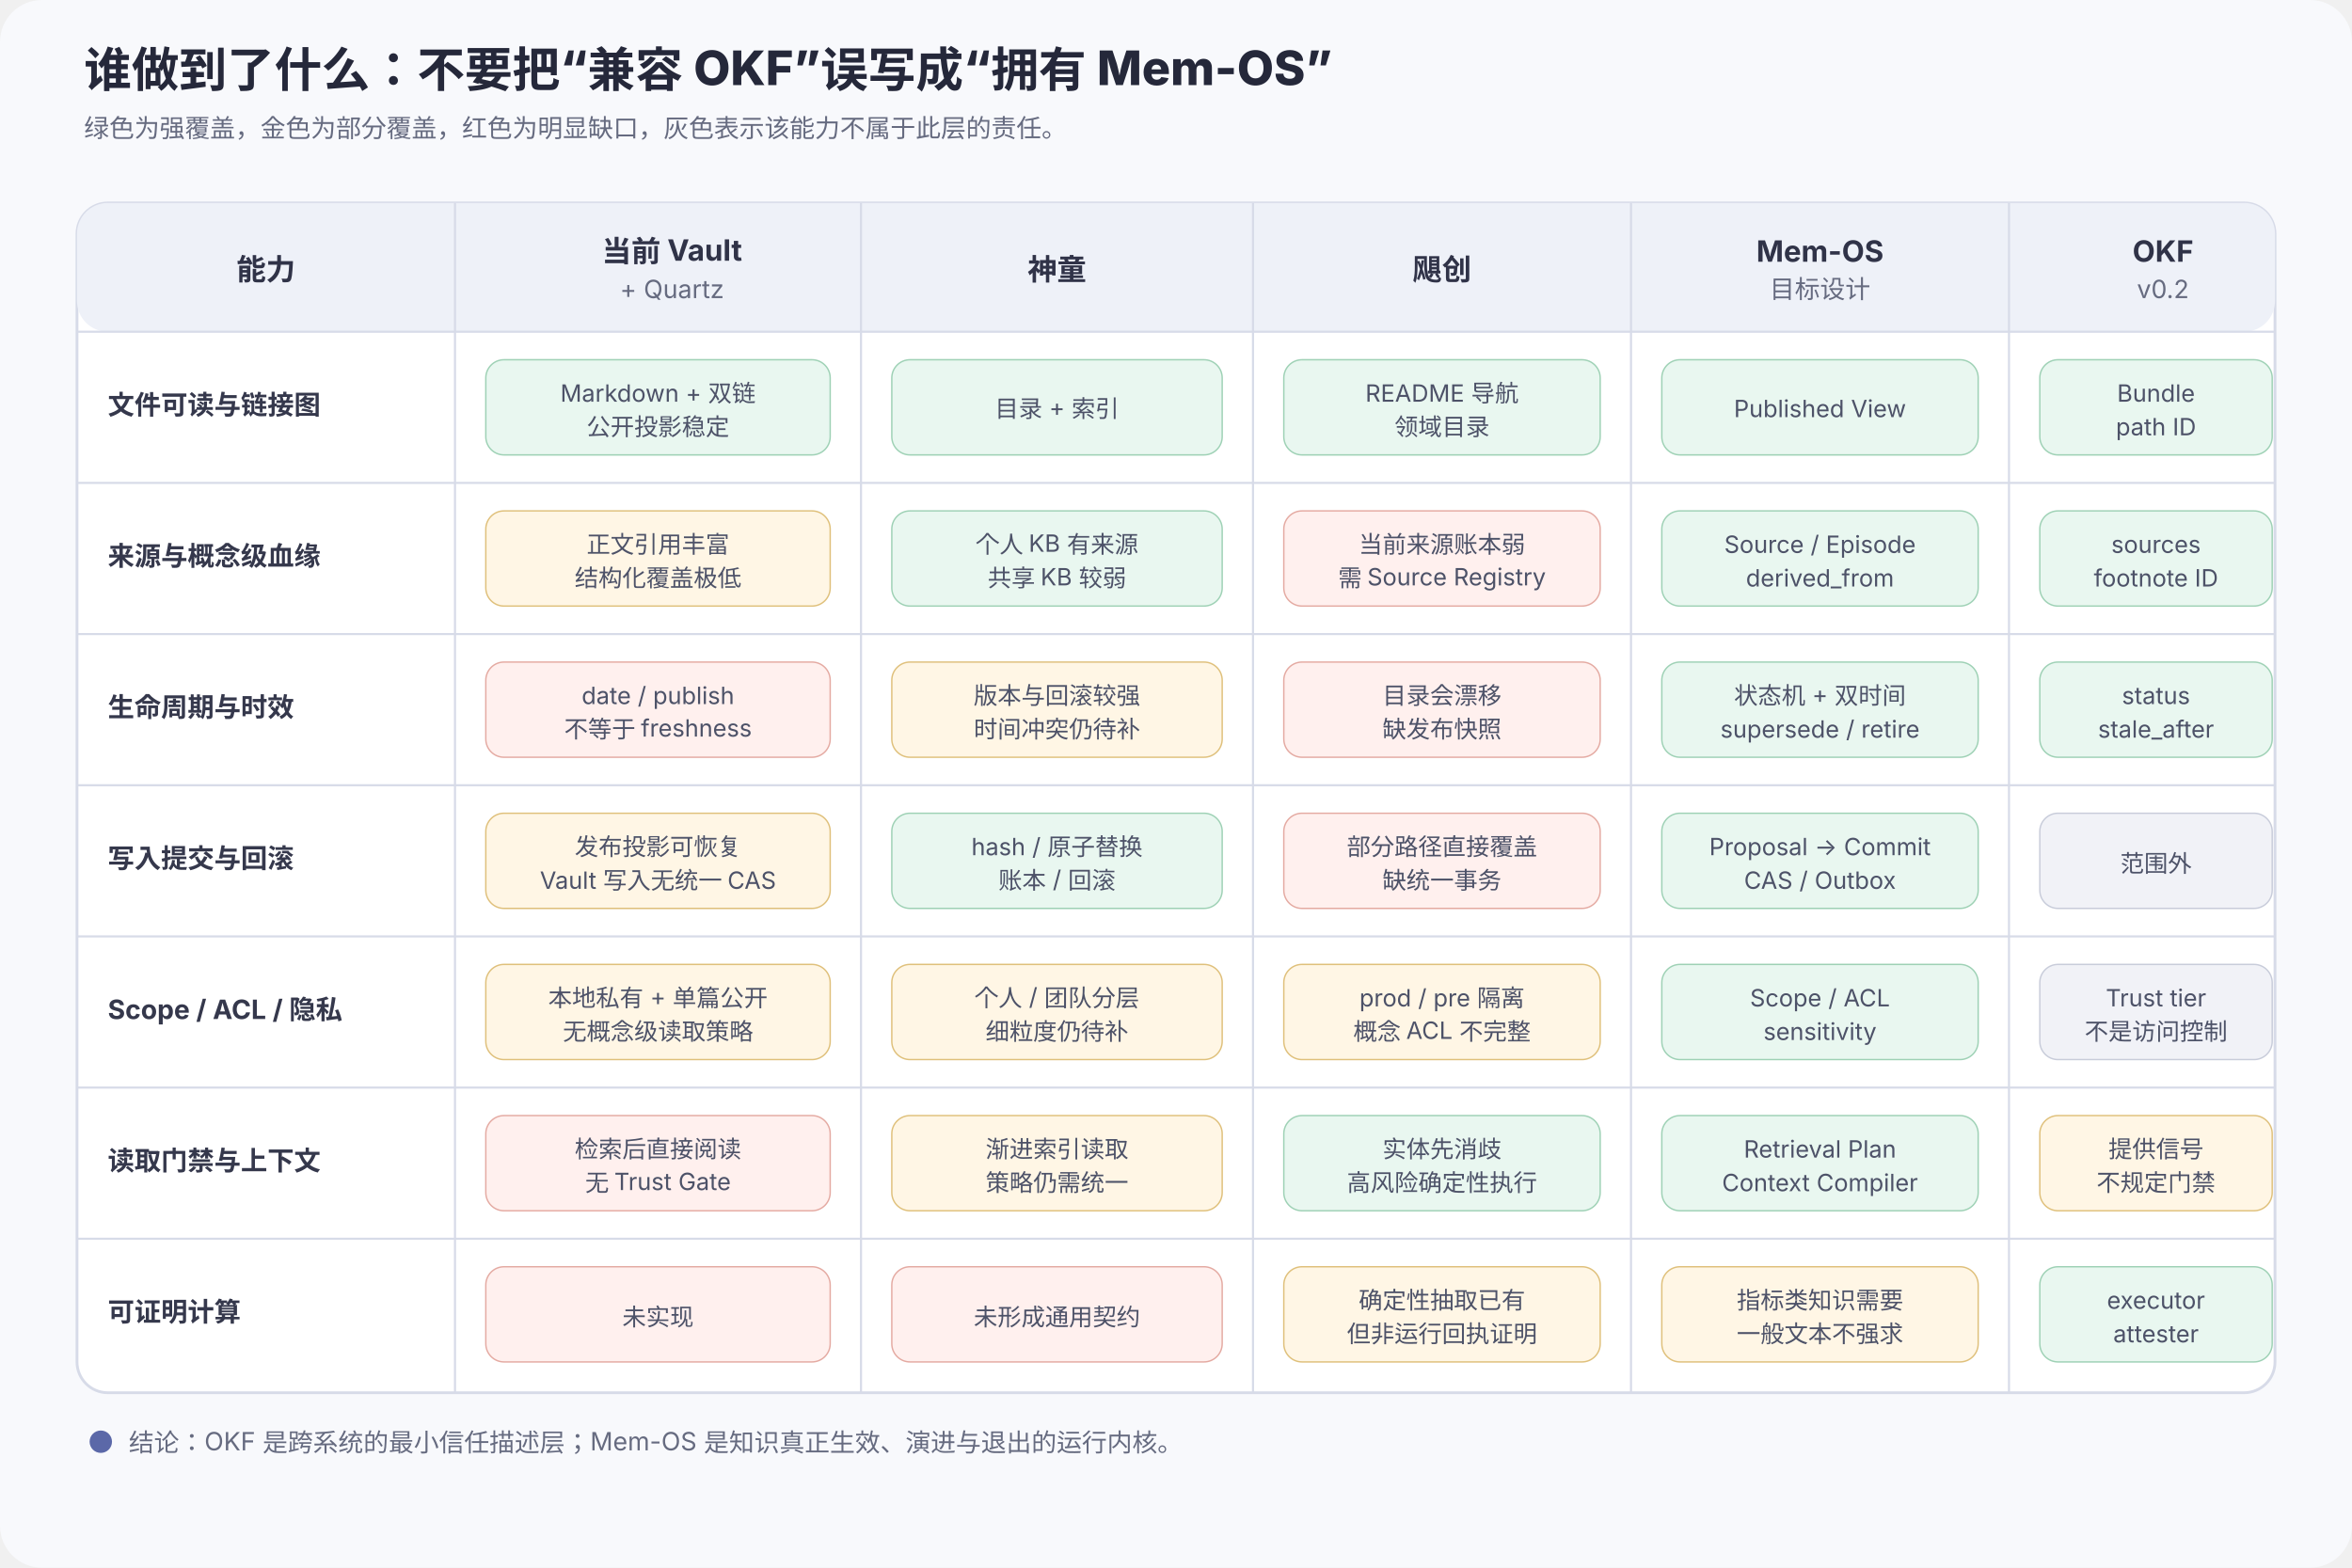
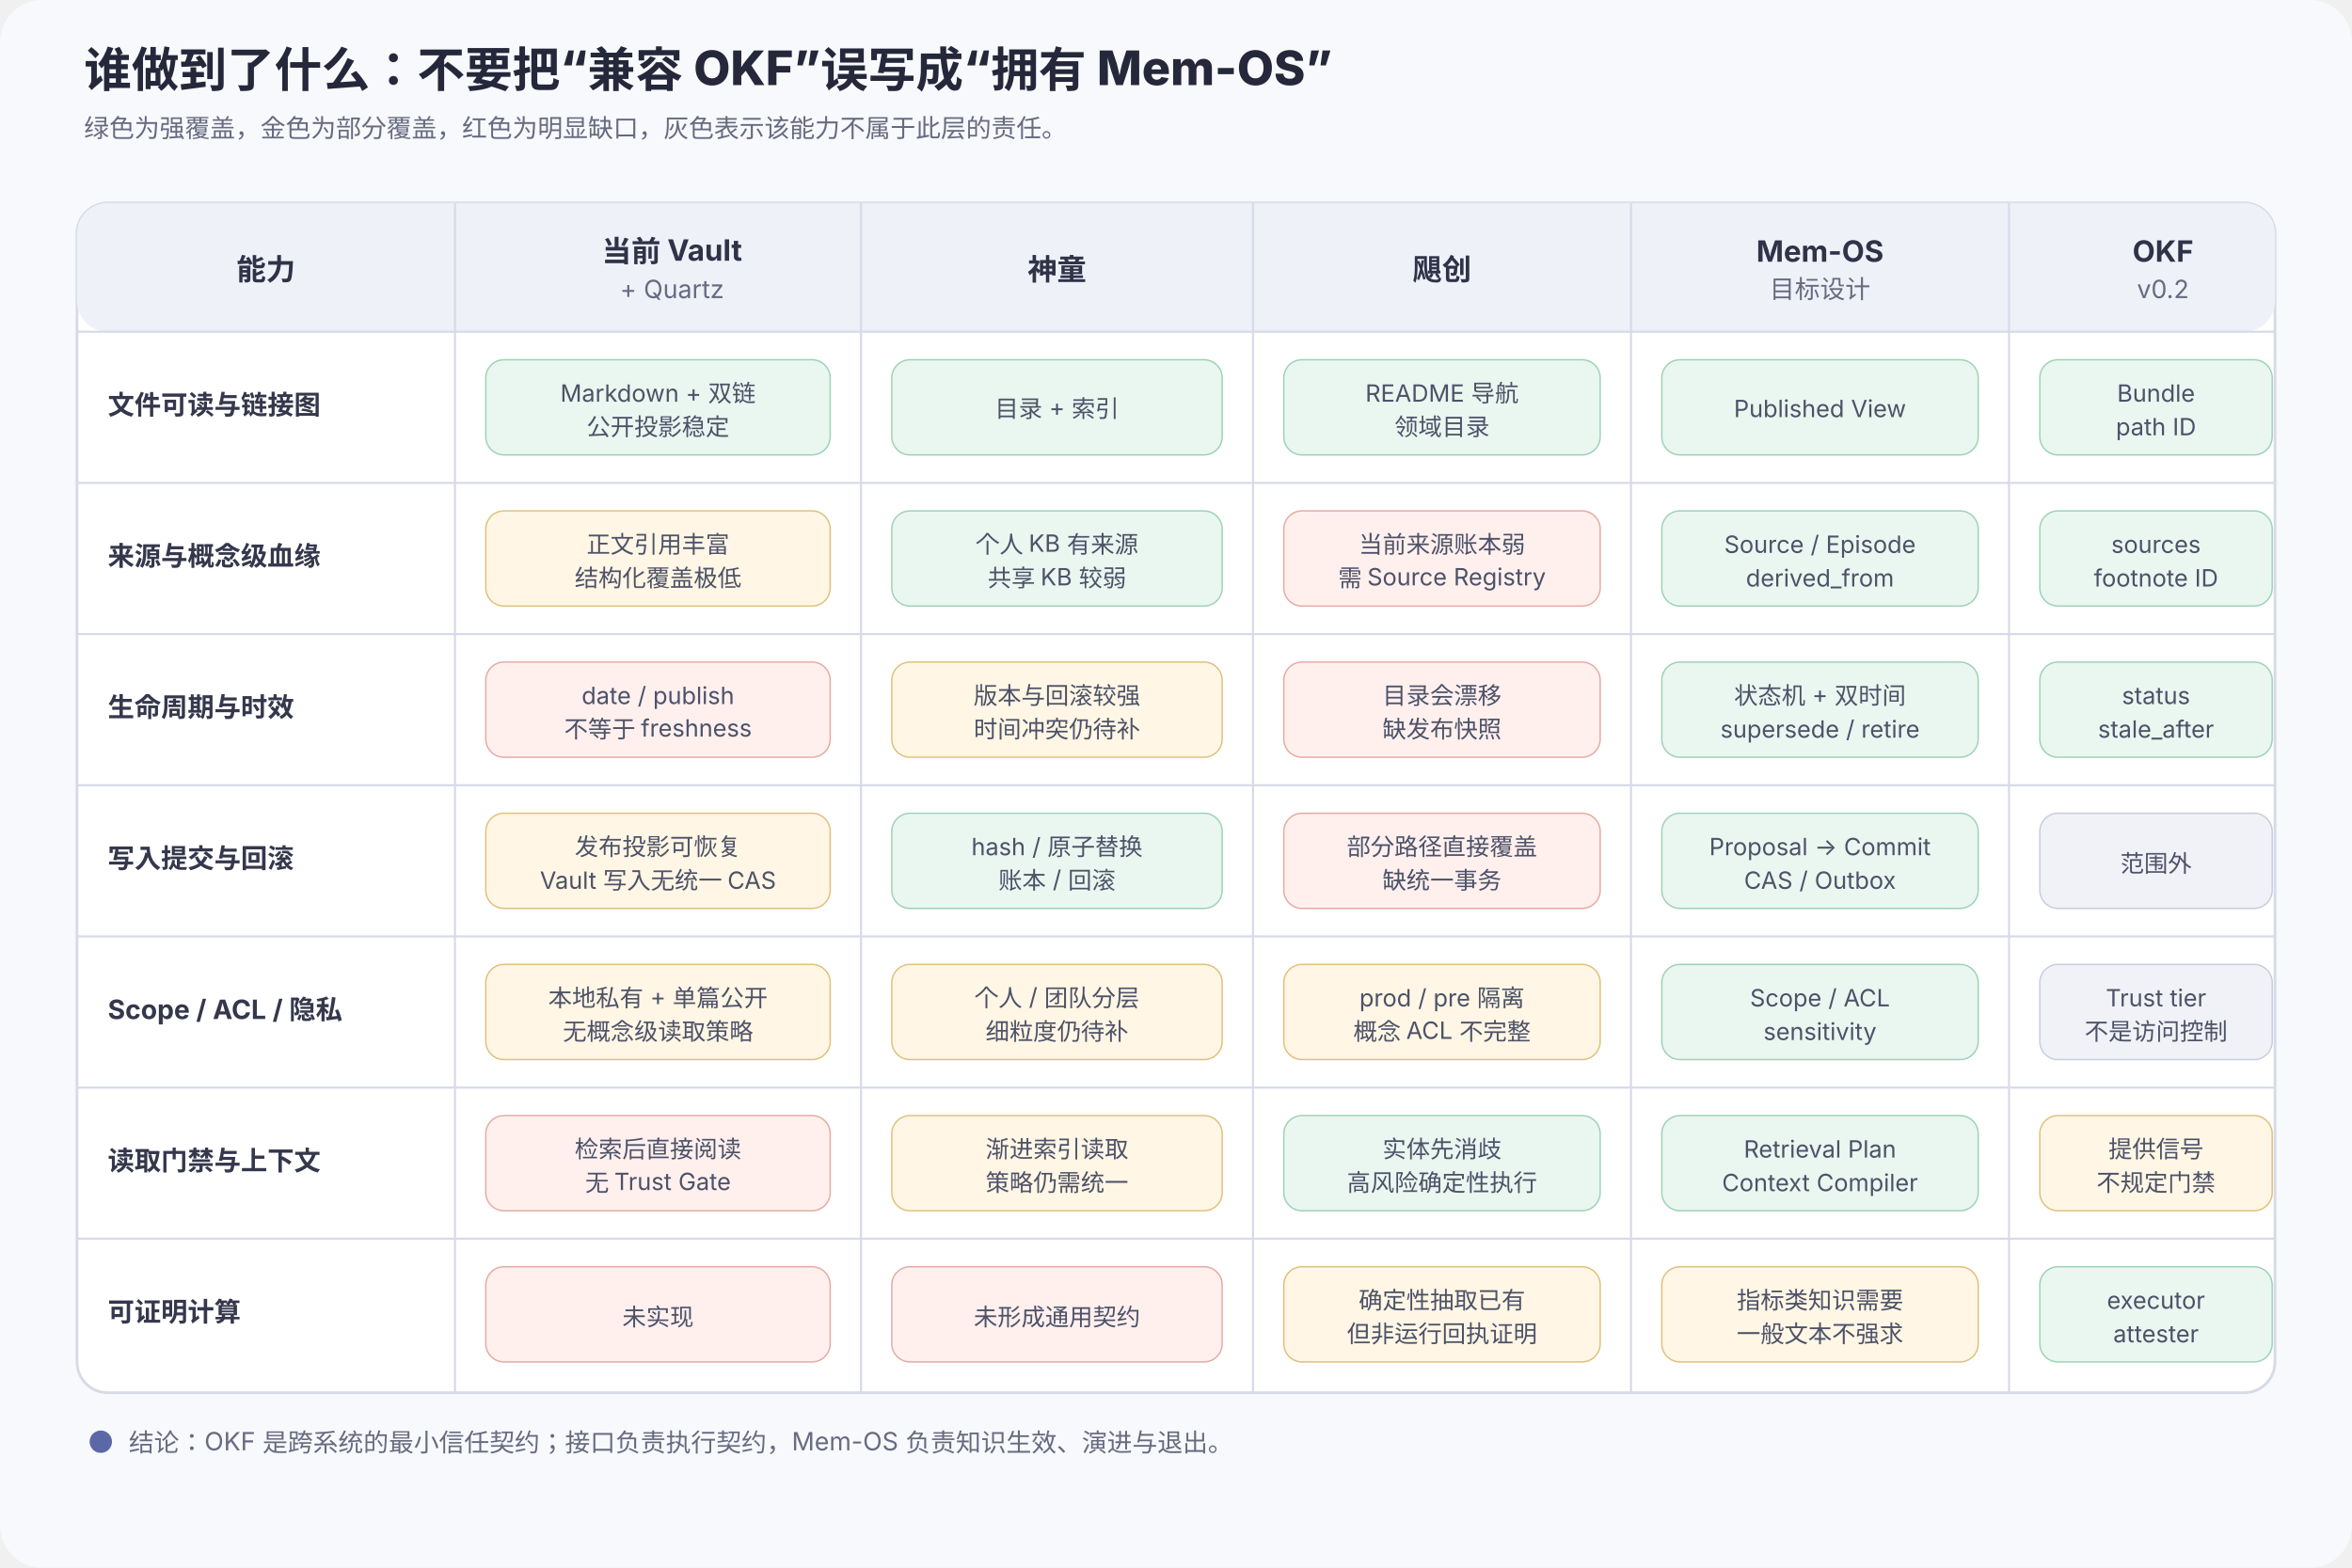
<svg xmlns="http://www.w3.org/2000/svg" width="1680" height="1120" viewBox="0 0 1680 1120" role="img" aria-labelledby="title desc">
  <defs>
    <style>
      .font{font-family:-apple-system,BlinkMacSystemFont,"PingFang SC","Microsoft YaHei",sans-serif}
      .title{font-size:34px;font-weight:760;fill:#25283a}
      .sub{font-size:18px;fill:#666b80}
      .head{font-size:21px;font-weight:740;fill:#303348}
      .row{font-size:19px;font-weight:700;fill:#35384c}
      .cell{font-size:17px;fill:#4d5268}
      .strong{fill:#e9f7f0;stroke:#9ed1b5}
      .partial{fill:#fff6e5;stroke:#dfc07b}
      .weak{fill:#fff0ee;stroke:#e4aaa2}
      .scope{fill:#f1f2f7;stroke:#c8ccda}
      .grid{stroke:#d7dbe8;stroke-width:1.5}
    </style>
  </defs>
  <rect width="1680" height="1120" rx="30" fill="#f8f9fc" />
  <text class="font title" x="60" y="62">谁做到了什么：不要把“兼容 OKF”误写成“拥有 Mem-OS”</text>
  <text class="font sub" x="60" y="98">绿色为强覆盖，金色为部分覆盖，红色为明显缺口，灰色表示该能力不属于此层的责任。</text>
  <g transform="translate(55 145)">
    <rect x="0" y="0" width="1570" height="850" rx="22" fill="#fff" stroke="#d7dbe8" stroke-width="2" />
    <rect x="0" y="0" width="1570" height="92" rx="22" fill="#eef1f8" />
    <text class="font head" x="135" y="55" text-anchor="middle">能力</text>
    <text class="font head" x="425" y="42" text-anchor="middle">当前 Vault</text>
    <text class="font sub" x="425" y="68" text-anchor="middle">+ Quartz</text>
    <text class="font head" x="700" y="55" text-anchor="middle">神童</text>
    <text class="font head" x="975" y="55" text-anchor="middle">飓创</text>
    <text class="font head" x="1245" y="42" text-anchor="middle">Mem-OS</text>
    <text class="font sub" x="1245" y="68" text-anchor="middle">目标设计</text>
    <text class="font head" x="1490" y="42" text-anchor="middle">OKF</text>
    <text class="font sub" x="1490" y="68" text-anchor="middle">v0.2</text>
    <g class="grid">
      <path d="M270 0V850M560 0V850M840 0V850M1110 0V850M1380 0V850" />
      <path d="M0 92H1570M0 200H1570M0 308H1570M0 416H1570M0 524H1570M0 632H1570M0 740H1570" />
    </g>
    <text class="font row" x="22" y="151">文件可读与链接图</text>
    <rect class="strong" x="292" y="112" width="246" height="68" rx="13" />
    <text class="font cell" x="415" y="142" text-anchor="middle">Markdown + 双链</text>
    <text class="font cell" x="415" y="166" text-anchor="middle">公开投影稳定</text>
    <rect class="strong" x="582" y="112" width="236" height="68" rx="13" />
    <text class="font cell" x="700" y="153" text-anchor="middle">目录 + 索引</text>
    <rect class="strong" x="862" y="112" width="226" height="68" rx="13" />
    <text class="font cell" x="975" y="142" text-anchor="middle">README 导航</text>
    <text class="font cell" x="975" y="166" text-anchor="middle">领域目录</text>
    <rect class="strong" x="1132" y="112" width="226" height="68" rx="13" />
    <text class="font cell" x="1245" y="153" text-anchor="middle">Published View</text>
    <rect class="strong" x="1402" y="112" width="166" height="68" rx="13" />
    <text class="font cell" x="1485" y="142" text-anchor="middle">Bundle</text>
    <text class="font cell" x="1485" y="166" text-anchor="middle">path ID</text>
    <text class="font row" x="22" y="259">来源与概念级血缘</text>
    <rect class="partial" x="292" y="220" width="246" height="68" rx="13" />
    <text class="font cell" x="415" y="250" text-anchor="middle">正文引用丰富</text>
    <text class="font cell" x="415" y="274" text-anchor="middle">结构化覆盖极低</text>
    <rect class="strong" x="582" y="220" width="236" height="68" rx="13" />
    <text class="font cell" x="700" y="250" text-anchor="middle">个人 KB 有来源</text>
    <text class="font cell" x="700" y="274" text-anchor="middle">共享 KB 较弱</text>
    <rect class="weak" x="862" y="220" width="226" height="68" rx="13" />
    <text class="font cell" x="975" y="250" text-anchor="middle">当前来源账本弱</text>
    <text class="font cell" x="975" y="274" text-anchor="middle">需 Source Registry</text>
    <rect class="strong" x="1132" y="220" width="226" height="68" rx="13" />
    <text class="font cell" x="1245" y="250" text-anchor="middle">Source / Episode</text>
    <text class="font cell" x="1245" y="274" text-anchor="middle">derived_from</text>
    <rect class="strong" x="1402" y="220" width="166" height="68" rx="13" />
    <text class="font cell" x="1485" y="250" text-anchor="middle">sources</text>
    <text class="font cell" x="1485" y="274" text-anchor="middle">footnote ID</text>
    <text class="font row" x="22" y="367">生命周期与时效</text>
    <rect class="weak" x="292" y="328" width="246" height="68" rx="13" />
    <text class="font cell" x="415" y="358" text-anchor="middle">date / publish</text>
    <text class="font cell" x="415" y="382" text-anchor="middle">不等于 freshness</text>
    <rect class="partial" x="582" y="328" width="236" height="68" rx="13" />
    <text class="font cell" x="700" y="358" text-anchor="middle">版本与回滚较强</text>
    <text class="font cell" x="700" y="382" text-anchor="middle">时间冲突仍待补</text>
    <rect class="weak" x="862" y="328" width="226" height="68" rx="13" />
    <text class="font cell" x="975" y="358" text-anchor="middle">目录会漂移</text>
    <text class="font cell" x="975" y="382" text-anchor="middle">缺发布快照</text>
    <rect class="strong" x="1132" y="328" width="226" height="68" rx="13" />
    <text class="font cell" x="1245" y="358" text-anchor="middle">状态机 + 双时间</text>
    <text class="font cell" x="1245" y="382" text-anchor="middle">supersede / retire</text>
    <rect class="strong" x="1402" y="328" width="166" height="68" rx="13" />
    <text class="font cell" x="1485" y="358" text-anchor="middle">status</text>
    <text class="font cell" x="1485" y="382" text-anchor="middle">stale_after</text>
    <text class="font row" x="22" y="475">写入提交与回滚</text>
    <rect class="partial" x="292" y="436" width="246" height="68" rx="13" />
    <text class="font cell" x="415" y="466" text-anchor="middle">发布投影可恢复</text>
    <text class="font cell" x="415" y="490" text-anchor="middle">Vault 写入无统一 CAS</text>
    <rect class="strong" x="582" y="436" width="236" height="68" rx="13" />
    <text class="font cell" x="700" y="466" text-anchor="middle">hash / 原子替换</text>
    <text class="font cell" x="700" y="490" text-anchor="middle">账本 / 回滚</text>
    <rect class="weak" x="862" y="436" width="226" height="68" rx="13" />
    <text class="font cell" x="975" y="466" text-anchor="middle">部分路径直接覆盖</text>
    <text class="font cell" x="975" y="490" text-anchor="middle">缺统一事务</text>
    <rect class="strong" x="1132" y="436" width="226" height="68" rx="13" />
    <text class="font cell" x="1245" y="466" text-anchor="middle">Proposal → Commit</text>
    <text class="font cell" x="1245" y="490" text-anchor="middle">CAS / Outbox</text>
    <rect class="scope" x="1402" y="436" width="166" height="68" rx="13" />
    <text class="font cell" x="1485" y="478" text-anchor="middle">范围外</text>
    <text class="font row" x="22" y="583">Scope / ACL / 隐私</text>
    <rect class="partial" x="292" y="544" width="246" height="68" rx="13" />
    <text class="font cell" x="415" y="574" text-anchor="middle">本地私有 + 单篇公开</text>
    <text class="font cell" x="415" y="598" text-anchor="middle">无概念级读取策略</text>
    <rect class="partial" x="582" y="544" width="236" height="68" rx="13" />
    <text class="font cell" x="700" y="574" text-anchor="middle">个人 / 团队分层</text>
    <text class="font cell" x="700" y="598" text-anchor="middle">细粒度仍待补</text>
    <rect class="partial" x="862" y="544" width="226" height="68" rx="13" />
    <text class="font cell" x="975" y="574" text-anchor="middle">prod / pre 隔离</text>
    <text class="font cell" x="975" y="598" text-anchor="middle">概念 ACL 不完整</text>
    <rect class="strong" x="1132" y="544" width="226" height="68" rx="13" />
    <text class="font cell" x="1245" y="574" text-anchor="middle">Scope / ACL</text>
    <text class="font cell" x="1245" y="598" text-anchor="middle">sensitivity</text>
    <rect class="scope" x="1402" y="544" width="166" height="68" rx="13" />
    <text class="font cell" x="1485" y="574" text-anchor="middle">Trust tier</text>
    <text class="font cell" x="1485" y="598" text-anchor="middle">不是访问控制</text>
    <text class="font row" x="22" y="691">读取门禁与上下文</text>
    <rect class="weak" x="292" y="652" width="246" height="68" rx="13" />
    <text class="font cell" x="415" y="682" text-anchor="middle">检索后直接阅读</text>
    <text class="font cell" x="415" y="706" text-anchor="middle">无 Trust Gate</text>
    <rect class="partial" x="582" y="652" width="236" height="68" rx="13" />
    <text class="font cell" x="700" y="682" text-anchor="middle">渐进索引读取</text>
    <text class="font cell" x="700" y="706" text-anchor="middle">策略仍需统一</text>
    <rect class="strong" x="862" y="652" width="226" height="68" rx="13" />
    <text class="font cell" x="975" y="682" text-anchor="middle">实体先消歧</text>
    <text class="font cell" x="975" y="706" text-anchor="middle">高风险确定性执行</text>
    <rect class="strong" x="1132" y="652" width="226" height="68" rx="13" />
    <text class="font cell" x="1245" y="682" text-anchor="middle">Retrieval Plan</text>
    <text class="font cell" x="1245" y="706" text-anchor="middle">Context Compiler</text>
    <rect class="partial" x="1402" y="652" width="166" height="68" rx="13" />
    <text class="font cell" x="1485" y="682" text-anchor="middle">提供信号</text>
    <text class="font cell" x="1485" y="706" text-anchor="middle">不规定门禁</text>
    <text class="font row" x="22" y="799">可证明计算</text>
    <rect class="weak" x="292" y="760" width="246" height="68" rx="13" />
    <text class="font cell" x="415" y="802" text-anchor="middle">未实现</text>
    <rect class="weak" x="582" y="760" width="236" height="68" rx="13" />
    <text class="font cell" x="700" y="802" text-anchor="middle">未形成通用契约</text>
    <rect class="partial" x="862" y="760" width="226" height="68" rx="13" />
    <text class="font cell" x="975" y="790" text-anchor="middle">确定性抽取已有</text>
    <text class="font cell" x="975" y="814" text-anchor="middle">但非运行回执证明</text>
    <rect class="partial" x="1132" y="760" width="226" height="68" rx="13" />
    <text class="font cell" x="1245" y="790" text-anchor="middle">指标类知识需要</text>
    <text class="font cell" x="1245" y="814" text-anchor="middle">一般文本不强求</text>
    <rect class="strong" x="1402" y="760" width="166" height="68" rx="13" />
    <text class="font cell" x="1485" y="790" text-anchor="middle">executor</text>
    <text class="font cell" x="1485" y="814" text-anchor="middle">attester</text>
  </g>
  <g transform="translate(60 1030)">
    <circle cx="12" cy="0" r="8" fill="#5b68a8" />
-     <text class="font sub" x="32" y="7">结论：OKF 是跨系统的最小信任描述层；Mem-OS 是知识真正生效、演进与退出的运行内核。</text>
+     <text class="font sub" x="32" y="7">结论：OKF 是跨系统的最小信任契约；接口负责执行契约，Mem-OS 负责知识生效、演进与退出。</text>
  </g>
</svg>
